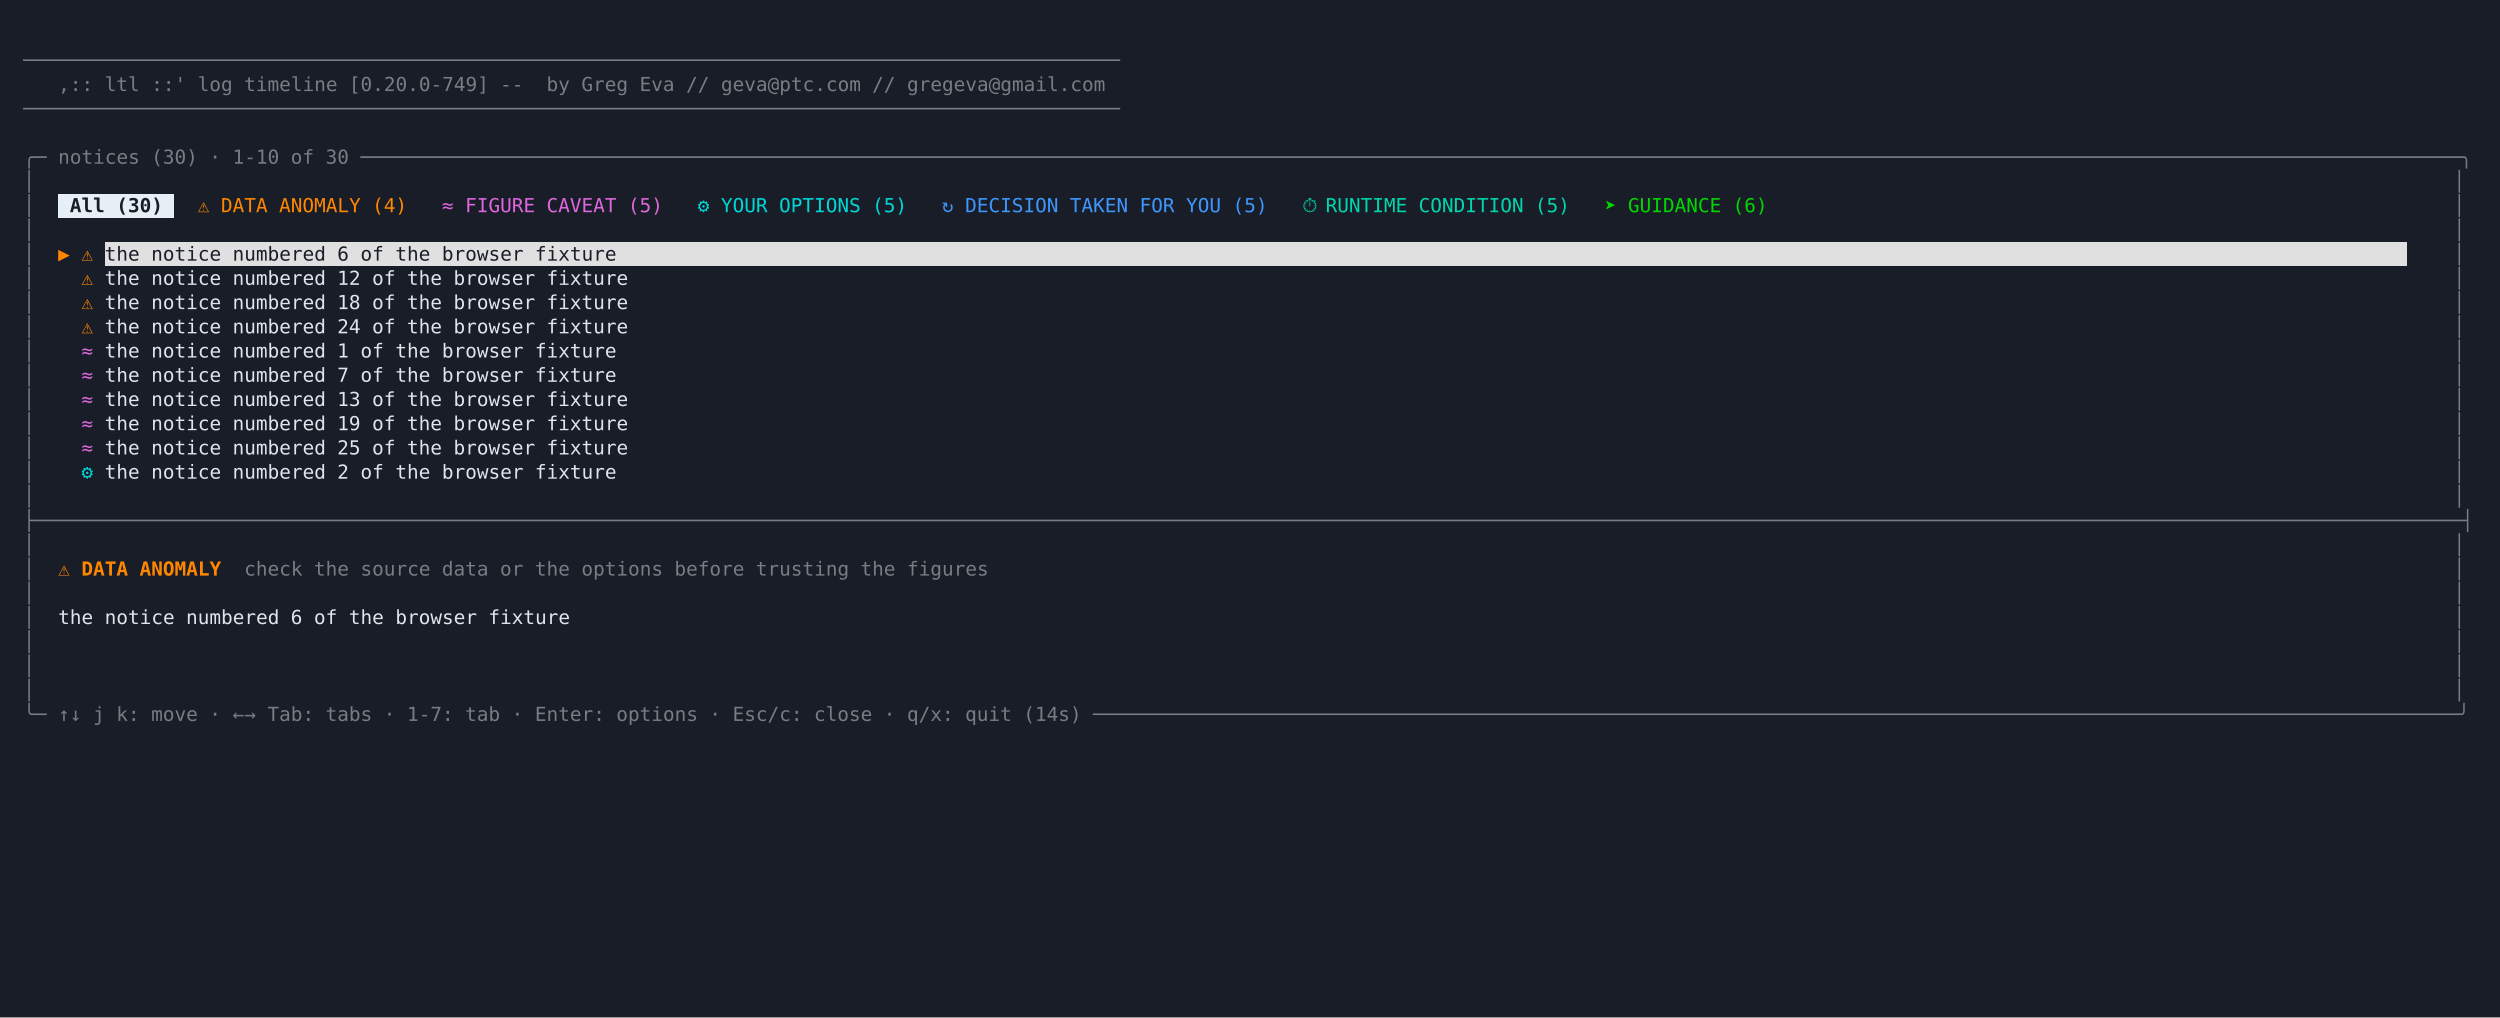
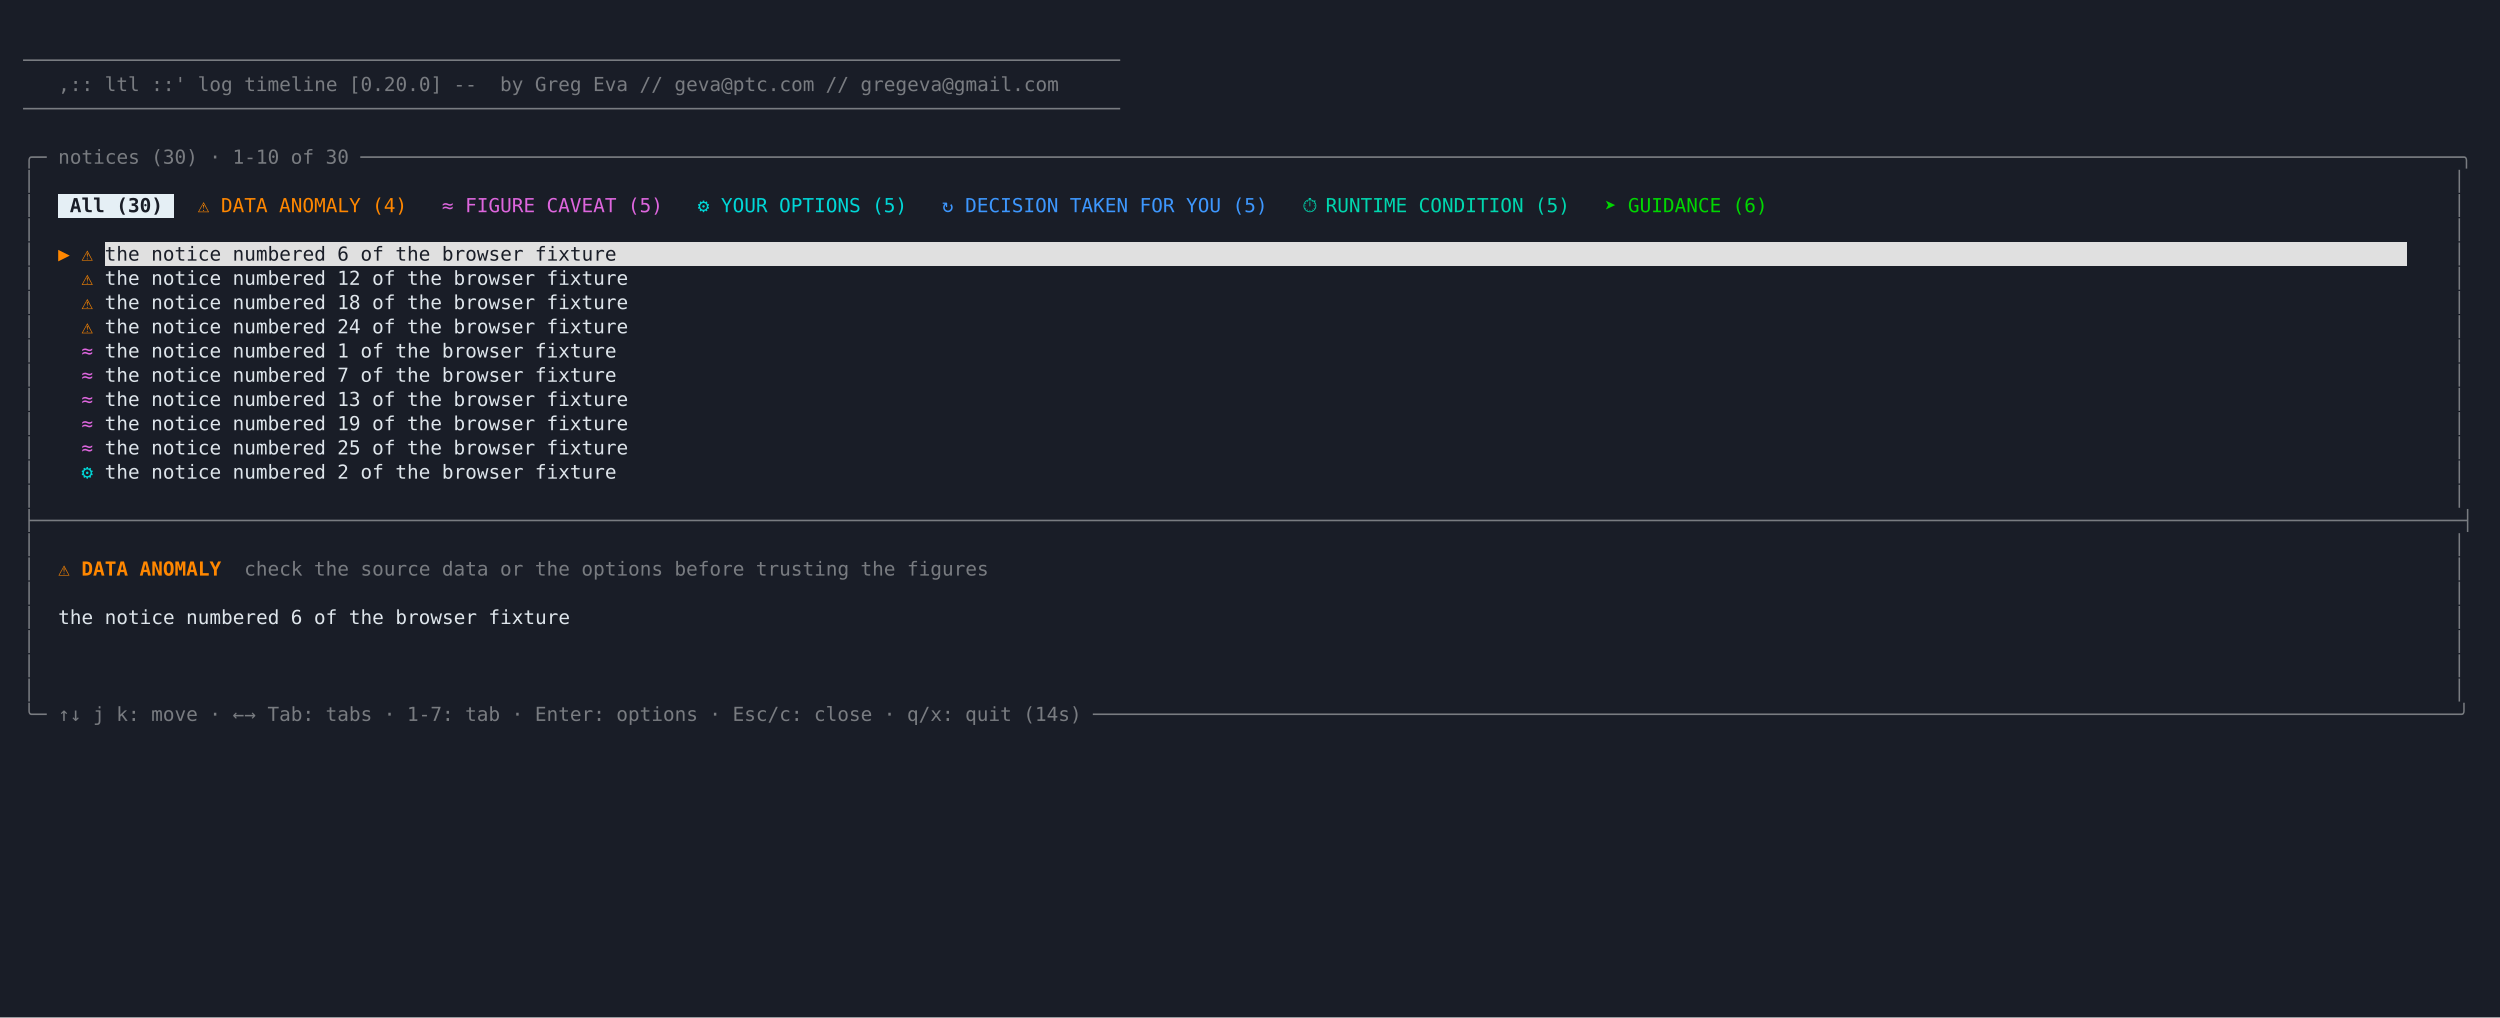
<svg xmlns="http://www.w3.org/2000/svg" width="1548" height="630" viewBox="0 0 1548 630">
  <rect width="100%" height="100%" fill="#191d27" />
  <g font-family="ui-monospace, 'SF Mono', SFMono-Regular, Menlo, Consolas, 'DejaVu Sans Mono', monospace" font-size="12">
    <rect x="36" y="120" width="72" height="15" fill="#e5eff5" shape-rendering="crispEdges" />
    <rect x="64.8" y="150" width="1425.6" height="15" fill="#e0e0e0" shape-rendering="crispEdges" />
    <text x="14.4" y="41.4" fill="#797c81" textLength="676.8" lengthAdjust="spacing">──────────────────────────────────────────────────────────────────────────────────────────────</text>
    <text x="36" y="56.4" fill="#797c81" textLength="21.6" lengthAdjust="spacing">,::</text>
    <text x="64.8" y="56.4" fill="#797c81" textLength="21.6" lengthAdjust="spacing">ltl</text>
    <text x="93.6" y="56.4" fill="#797c81" textLength="21.6" lengthAdjust="spacing">::'</text>
    <text x="122.4" y="56.4" fill="#797c81" textLength="21.6" lengthAdjust="spacing">log</text>
    <text x="151.2" y="56.4" fill="#797c81" textLength="57.6" lengthAdjust="spacing">timeline</text>
-     <text x="216" y="56.4" fill="#797c81" textLength="86.4" lengthAdjust="spacing">[0.20.0-749]</text>
-     <text x="309.6" y="56.4" fill="#797c81" textLength="14.4" lengthAdjust="spacing">--</text>
-     <text x="338.4" y="56.4" fill="#797c81" textLength="14.4" lengthAdjust="spacing">by</text>
-     <text x="360" y="56.4" fill="#797c81" textLength="28.8" lengthAdjust="spacing">Greg</text>
-     <text x="396" y="56.4" fill="#797c81" textLength="21.6" lengthAdjust="spacing">Eva</text>
-     <text x="424.8" y="56.4" fill="#797c81" textLength="14.4" lengthAdjust="spacing">//</text>
-     <text x="446.4" y="56.4" fill="#797c81" textLength="86.4" lengthAdjust="spacing">geva@ptc.com</text>
-     <text x="540" y="56.4" fill="#797c81" textLength="14.4" lengthAdjust="spacing">//</text>
-     <text x="561.6" y="56.4" fill="#797c81" textLength="122.4" lengthAdjust="spacing">gregeva@gmail.com</text>
+     <text x="216" y="56.4" fill="#797c81" textLength="57.6" lengthAdjust="spacing">[0.20.0]</text>
+     <text x="280.8" y="56.4" fill="#797c81" textLength="14.4" lengthAdjust="spacing">--</text>
+     <text x="309.6" y="56.4" fill="#797c81" textLength="14.4" lengthAdjust="spacing">by</text>
+     <text x="331.2" y="56.4" fill="#797c81" textLength="28.8" lengthAdjust="spacing">Greg</text>
+     <text x="367.2" y="56.4" fill="#797c81" textLength="21.6" lengthAdjust="spacing">Eva</text>
+     <text x="396" y="56.4" fill="#797c81" textLength="14.4" lengthAdjust="spacing">//</text>
+     <text x="417.6" y="56.4" fill="#797c81" textLength="86.4" lengthAdjust="spacing">geva@ptc.com</text>
+     <text x="511.2" y="56.4" fill="#797c81" textLength="14.4" lengthAdjust="spacing">//</text>
+     <text x="532.8" y="56.4" fill="#797c81" textLength="122.4" lengthAdjust="spacing">gregeva@gmail.com</text>
    <text x="14.4" y="71.4" fill="#797c81" textLength="676.8" lengthAdjust="spacing">──────────────────────────────────────────────────────────────────────────────────────────────</text>
    <text x="14.4" y="101.4" fill="#797c81" textLength="14.4" lengthAdjust="spacing">╭─</text>
    <text x="36" y="101.4" fill="#797c81" textLength="50.4" lengthAdjust="spacing">notices</text>
    <text x="93.6" y="101.4" fill="#797c81" textLength="28.8" lengthAdjust="spacing">(30)</text>
    <text x="129.6" y="101.4" fill="#797c81">·</text>
    <text x="144" y="101.4" fill="#797c81" textLength="28.8" lengthAdjust="spacing">1-10</text>
    <text x="180" y="101.4" fill="#797c81" textLength="14.4" lengthAdjust="spacing">of</text>
    <text x="201.6" y="101.4" fill="#797c81" textLength="14.4" lengthAdjust="spacing">30</text>
    <text x="223.2" y="101.4" fill="#797c81" textLength="1303.2" lengthAdjust="spacing">────────────────────────────────────────────────────────────────────────────────────────────────────────────────────────────────────────────────────────────────────────────────────╮</text>
    <text x="14.4" y="116.4" fill="#797c81">│</text>
    <text x="1519.2" y="116.4" fill="#797c81">│</text>
    <text x="14.4" y="131.4" fill="#797c81">│</text>
    <text x="43.2" y="131.4" fill="#191d27" font-weight="bold" textLength="21.6" lengthAdjust="spacing">All</text>
    <text x="72" y="131.4" fill="#191d27" font-weight="bold" textLength="28.8" lengthAdjust="spacing">(30)</text>
    <text x="122.4" y="131.4" fill="#ff8700">⚠</text>
    <text x="136.8" y="131.4" fill="#ff8700" textLength="28.8" lengthAdjust="spacing">DATA</text>
    <text x="172.8" y="131.4" fill="#ff8700" textLength="50.4" lengthAdjust="spacing">ANOMALY</text>
    <text x="230.4" y="131.4" fill="#ff8700" textLength="21.6" lengthAdjust="spacing">(4)</text>
    <text x="273.6" y="131.4" fill="#de66de">≈</text>
    <text x="288" y="131.4" fill="#de66de" textLength="43.2" lengthAdjust="spacing">FIGURE</text>
    <text x="338.4" y="131.4" fill="#de66de" textLength="43.2" lengthAdjust="spacing">CAVEAT</text>
    <text x="388.8" y="131.4" fill="#de66de" textLength="21.6" lengthAdjust="spacing">(5)</text>
    <text x="432" y="131.4" fill="#00d7d7">⚙</text>
    <text x="446.4" y="131.4" fill="#00d7d7" textLength="28.8" lengthAdjust="spacing">YOUR</text>
    <text x="482.4" y="131.4" fill="#00d7d7" textLength="50.4" lengthAdjust="spacing">OPTIONS</text>
    <text x="540" y="131.4" fill="#00d7d7" textLength="21.6" lengthAdjust="spacing">(5)</text>
    <text x="583.2" y="131.4" fill="#3d97fe">↻</text>
    <text x="597.6" y="131.4" fill="#3d97fe" textLength="57.6" lengthAdjust="spacing">DECISION</text>
    <text x="662.4" y="131.4" fill="#3d97fe" textLength="36" lengthAdjust="spacing">TAKEN</text>
    <text x="705.6" y="131.4" fill="#3d97fe" textLength="21.6" lengthAdjust="spacing">FOR</text>
    <text x="734.4" y="131.4" fill="#3d97fe" textLength="21.6" lengthAdjust="spacing">YOU</text>
    <text x="763.2" y="131.4" fill="#3d97fe" textLength="21.6" lengthAdjust="spacing">(5)</text>
    <text x="806.4" y="131.4" fill="#00d7af">⏱</text>
    <text x="820.8" y="131.4" fill="#00d7af" textLength="50.4" lengthAdjust="spacing">RUNTIME</text>
    <text x="878.4" y="131.4" fill="#00d7af" textLength="64.8" lengthAdjust="spacing">CONDITION</text>
    <text x="950.4" y="131.4" fill="#00d7af" textLength="21.6" lengthAdjust="spacing">(5)</text>
    <text x="993.6" y="131.4" fill="#00d700">➤</text>
    <text x="1008" y="131.4" fill="#00d700" textLength="57.6" lengthAdjust="spacing">GUIDANCE</text>
    <text x="1072.8" y="131.4" fill="#00d700" textLength="21.6" lengthAdjust="spacing">(6)</text>
    <text x="1519.2" y="131.4" fill="#797c81">│</text>
    <text x="14.4" y="146.4" fill="#797c81">│</text>
    <text x="1519.2" y="146.4" fill="#797c81">│</text>
    <text x="14.4" y="161.4" fill="#797c81">│</text>
    <text x="36" y="161.4" fill="#ff8700">▶</text>
    <text x="50.4" y="161.4" fill="#ff8700">⚠</text>
    <text x="64.8" y="161.4" fill="#191d27" textLength="21.6" lengthAdjust="spacing">the</text>
    <text x="93.6" y="161.4" fill="#191d27" textLength="43.2" lengthAdjust="spacing">notice</text>
    <text x="144" y="161.4" fill="#191d27" textLength="57.6" lengthAdjust="spacing">numbered</text>
    <text x="208.8" y="161.4" fill="#191d27">6</text>
    <text x="223.2" y="161.4" fill="#191d27" textLength="14.4" lengthAdjust="spacing">of</text>
    <text x="244.8" y="161.4" fill="#191d27" textLength="21.6" lengthAdjust="spacing">the</text>
    <text x="273.6" y="161.4" fill="#191d27" textLength="50.4" lengthAdjust="spacing">browser</text>
    <text x="331.2" y="161.4" fill="#191d27" textLength="50.4" lengthAdjust="spacing">fixture</text>
    <text x="1519.2" y="161.4" fill="#797c81">│</text>
    <text x="14.4" y="176.4" fill="#797c81">│</text>
    <text x="50.4" y="176.4" fill="#ff8700">⚠</text>
    <text x="64.8" y="176.4" fill="#dee5eb" textLength="21.6" lengthAdjust="spacing">the</text>
    <text x="93.6" y="176.4" fill="#dee5eb" textLength="43.2" lengthAdjust="spacing">notice</text>
    <text x="144" y="176.4" fill="#dee5eb" textLength="57.6" lengthAdjust="spacing">numbered</text>
    <text x="208.8" y="176.4" fill="#dee5eb" textLength="14.4" lengthAdjust="spacing">12</text>
    <text x="230.4" y="176.4" fill="#dee5eb" textLength="14.4" lengthAdjust="spacing">of</text>
    <text x="252" y="176.4" fill="#dee5eb" textLength="21.6" lengthAdjust="spacing">the</text>
    <text x="280.8" y="176.4" fill="#dee5eb" textLength="50.4" lengthAdjust="spacing">browser</text>
    <text x="338.4" y="176.4" fill="#dee5eb" textLength="50.4" lengthAdjust="spacing">fixture</text>
    <text x="1519.2" y="176.4" fill="#797c81">│</text>
    <text x="14.4" y="191.4" fill="#797c81">│</text>
    <text x="50.4" y="191.4" fill="#ff8700">⚠</text>
    <text x="64.8" y="191.4" fill="#dee5eb" textLength="21.6" lengthAdjust="spacing">the</text>
    <text x="93.6" y="191.4" fill="#dee5eb" textLength="43.2" lengthAdjust="spacing">notice</text>
    <text x="144" y="191.4" fill="#dee5eb" textLength="57.6" lengthAdjust="spacing">numbered</text>
    <text x="208.8" y="191.4" fill="#dee5eb" textLength="14.4" lengthAdjust="spacing">18</text>
    <text x="230.4" y="191.4" fill="#dee5eb" textLength="14.4" lengthAdjust="spacing">of</text>
    <text x="252" y="191.4" fill="#dee5eb" textLength="21.6" lengthAdjust="spacing">the</text>
    <text x="280.8" y="191.4" fill="#dee5eb" textLength="50.4" lengthAdjust="spacing">browser</text>
    <text x="338.4" y="191.4" fill="#dee5eb" textLength="50.4" lengthAdjust="spacing">fixture</text>
    <text x="1519.2" y="191.4" fill="#797c81">│</text>
    <text x="14.4" y="206.4" fill="#797c81">│</text>
    <text x="50.4" y="206.4" fill="#ff8700">⚠</text>
    <text x="64.8" y="206.4" fill="#dee5eb" textLength="21.6" lengthAdjust="spacing">the</text>
    <text x="93.6" y="206.4" fill="#dee5eb" textLength="43.2" lengthAdjust="spacing">notice</text>
    <text x="144" y="206.4" fill="#dee5eb" textLength="57.6" lengthAdjust="spacing">numbered</text>
    <text x="208.8" y="206.4" fill="#dee5eb" textLength="14.4" lengthAdjust="spacing">24</text>
    <text x="230.4" y="206.4" fill="#dee5eb" textLength="14.4" lengthAdjust="spacing">of</text>
    <text x="252" y="206.4" fill="#dee5eb" textLength="21.6" lengthAdjust="spacing">the</text>
    <text x="280.8" y="206.4" fill="#dee5eb" textLength="50.4" lengthAdjust="spacing">browser</text>
    <text x="338.4" y="206.4" fill="#dee5eb" textLength="50.4" lengthAdjust="spacing">fixture</text>
    <text x="1519.2" y="206.4" fill="#797c81">│</text>
    <text x="14.4" y="221.4" fill="#797c81">│</text>
    <text x="50.4" y="221.4" fill="#de66de">≈</text>
    <text x="64.8" y="221.4" fill="#dee5eb" textLength="21.6" lengthAdjust="spacing">the</text>
    <text x="93.6" y="221.4" fill="#dee5eb" textLength="43.2" lengthAdjust="spacing">notice</text>
    <text x="144" y="221.4" fill="#dee5eb" textLength="57.6" lengthAdjust="spacing">numbered</text>
    <text x="208.8" y="221.4" fill="#dee5eb">1</text>
    <text x="223.2" y="221.4" fill="#dee5eb" textLength="14.4" lengthAdjust="spacing">of</text>
    <text x="244.8" y="221.4" fill="#dee5eb" textLength="21.6" lengthAdjust="spacing">the</text>
    <text x="273.6" y="221.4" fill="#dee5eb" textLength="50.4" lengthAdjust="spacing">browser</text>
    <text x="331.2" y="221.4" fill="#dee5eb" textLength="50.4" lengthAdjust="spacing">fixture</text>
    <text x="1519.2" y="221.4" fill="#797c81">│</text>
    <text x="14.4" y="236.4" fill="#797c81">│</text>
    <text x="50.4" y="236.4" fill="#de66de">≈</text>
    <text x="64.8" y="236.4" fill="#dee5eb" textLength="21.6" lengthAdjust="spacing">the</text>
    <text x="93.6" y="236.4" fill="#dee5eb" textLength="43.2" lengthAdjust="spacing">notice</text>
    <text x="144" y="236.4" fill="#dee5eb" textLength="57.6" lengthAdjust="spacing">numbered</text>
    <text x="208.8" y="236.4" fill="#dee5eb">7</text>
    <text x="223.2" y="236.4" fill="#dee5eb" textLength="14.4" lengthAdjust="spacing">of</text>
    <text x="244.8" y="236.4" fill="#dee5eb" textLength="21.6" lengthAdjust="spacing">the</text>
    <text x="273.6" y="236.4" fill="#dee5eb" textLength="50.4" lengthAdjust="spacing">browser</text>
    <text x="331.2" y="236.4" fill="#dee5eb" textLength="50.4" lengthAdjust="spacing">fixture</text>
    <text x="1519.2" y="236.4" fill="#797c81">│</text>
    <text x="14.4" y="251.4" fill="#797c81">│</text>
    <text x="50.4" y="251.4" fill="#de66de">≈</text>
    <text x="64.8" y="251.4" fill="#dee5eb" textLength="21.6" lengthAdjust="spacing">the</text>
    <text x="93.6" y="251.4" fill="#dee5eb" textLength="43.2" lengthAdjust="spacing">notice</text>
    <text x="144" y="251.4" fill="#dee5eb" textLength="57.6" lengthAdjust="spacing">numbered</text>
    <text x="208.8" y="251.4" fill="#dee5eb" textLength="14.4" lengthAdjust="spacing">13</text>
    <text x="230.4" y="251.4" fill="#dee5eb" textLength="14.4" lengthAdjust="spacing">of</text>
    <text x="252" y="251.4" fill="#dee5eb" textLength="21.6" lengthAdjust="spacing">the</text>
    <text x="280.8" y="251.4" fill="#dee5eb" textLength="50.4" lengthAdjust="spacing">browser</text>
    <text x="338.4" y="251.4" fill="#dee5eb" textLength="50.4" lengthAdjust="spacing">fixture</text>
    <text x="1519.2" y="251.4" fill="#797c81">│</text>
    <text x="14.4" y="266.4" fill="#797c81">│</text>
    <text x="50.4" y="266.4" fill="#de66de">≈</text>
    <text x="64.8" y="266.4" fill="#dee5eb" textLength="21.6" lengthAdjust="spacing">the</text>
    <text x="93.6" y="266.4" fill="#dee5eb" textLength="43.2" lengthAdjust="spacing">notice</text>
    <text x="144" y="266.4" fill="#dee5eb" textLength="57.6" lengthAdjust="spacing">numbered</text>
    <text x="208.8" y="266.4" fill="#dee5eb" textLength="14.4" lengthAdjust="spacing">19</text>
    <text x="230.4" y="266.4" fill="#dee5eb" textLength="14.4" lengthAdjust="spacing">of</text>
    <text x="252" y="266.4" fill="#dee5eb" textLength="21.6" lengthAdjust="spacing">the</text>
    <text x="280.8" y="266.4" fill="#dee5eb" textLength="50.4" lengthAdjust="spacing">browser</text>
    <text x="338.4" y="266.4" fill="#dee5eb" textLength="50.4" lengthAdjust="spacing">fixture</text>
    <text x="1519.2" y="266.4" fill="#797c81">│</text>
    <text x="14.4" y="281.4" fill="#797c81">│</text>
    <text x="50.4" y="281.4" fill="#de66de">≈</text>
    <text x="64.8" y="281.4" fill="#dee5eb" textLength="21.6" lengthAdjust="spacing">the</text>
    <text x="93.6" y="281.4" fill="#dee5eb" textLength="43.2" lengthAdjust="spacing">notice</text>
    <text x="144" y="281.4" fill="#dee5eb" textLength="57.6" lengthAdjust="spacing">numbered</text>
    <text x="208.8" y="281.4" fill="#dee5eb" textLength="14.4" lengthAdjust="spacing">25</text>
    <text x="230.4" y="281.4" fill="#dee5eb" textLength="14.4" lengthAdjust="spacing">of</text>
    <text x="252" y="281.4" fill="#dee5eb" textLength="21.6" lengthAdjust="spacing">the</text>
    <text x="280.8" y="281.4" fill="#dee5eb" textLength="50.4" lengthAdjust="spacing">browser</text>
    <text x="338.4" y="281.4" fill="#dee5eb" textLength="50.4" lengthAdjust="spacing">fixture</text>
    <text x="1519.2" y="281.4" fill="#797c81">│</text>
    <text x="14.4" y="296.4" fill="#797c81">│</text>
    <text x="50.4" y="296.4" fill="#00d7d7">⚙</text>
    <text x="64.8" y="296.4" fill="#dee5eb" textLength="21.6" lengthAdjust="spacing">the</text>
    <text x="93.6" y="296.4" fill="#dee5eb" textLength="43.2" lengthAdjust="spacing">notice</text>
    <text x="144" y="296.4" fill="#dee5eb" textLength="57.6" lengthAdjust="spacing">numbered</text>
    <text x="208.8" y="296.4" fill="#dee5eb">2</text>
    <text x="223.2" y="296.4" fill="#dee5eb" textLength="14.4" lengthAdjust="spacing">of</text>
    <text x="244.8" y="296.4" fill="#dee5eb" textLength="21.6" lengthAdjust="spacing">the</text>
    <text x="273.6" y="296.4" fill="#dee5eb" textLength="50.4" lengthAdjust="spacing">browser</text>
    <text x="331.2" y="296.4" fill="#dee5eb" textLength="50.4" lengthAdjust="spacing">fixture</text>
    <text x="1519.2" y="296.4" fill="#797c81">│</text>
    <text x="14.4" y="311.4" fill="#797c81">│</text>
    <text x="1519.2" y="311.4" fill="#797c81">│</text>
    <text x="14.4" y="326.4" fill="#797c81" textLength="1512" lengthAdjust="spacing">├────────────────────────────────────────────────────────────────────────────────────────────────────────────────────────────────────────────────────────────────────────────────────────────────────────────────┤</text>
    <text x="14.4" y="341.4" fill="#797c81">│</text>
    <text x="1519.2" y="341.4" fill="#797c81">│</text>
    <text x="14.4" y="356.4" fill="#797c81">│</text>
    <text x="36" y="356.4" fill="#ff8700" font-weight="bold">⚠</text>
    <text x="50.4" y="356.4" fill="#ff8700" font-weight="bold" textLength="28.8" lengthAdjust="spacing">DATA</text>
    <text x="86.4" y="356.4" fill="#ff8700" font-weight="bold" textLength="50.4" lengthAdjust="spacing">ANOMALY</text>
    <text x="151.2" y="356.4" fill="#797c81" textLength="36" lengthAdjust="spacing">check</text>
    <text x="194.4" y="356.4" fill="#797c81" textLength="21.6" lengthAdjust="spacing">the</text>
    <text x="223.2" y="356.4" fill="#797c81" textLength="43.2" lengthAdjust="spacing">source</text>
    <text x="273.6" y="356.4" fill="#797c81" textLength="28.8" lengthAdjust="spacing">data</text>
    <text x="309.6" y="356.4" fill="#797c81" textLength="14.4" lengthAdjust="spacing">or</text>
    <text x="331.2" y="356.4" fill="#797c81" textLength="21.6" lengthAdjust="spacing">the</text>
    <text x="360" y="356.4" fill="#797c81" textLength="50.4" lengthAdjust="spacing">options</text>
    <text x="417.6" y="356.4" fill="#797c81" textLength="43.2" lengthAdjust="spacing">before</text>
    <text x="468" y="356.4" fill="#797c81" textLength="57.6" lengthAdjust="spacing">trusting</text>
    <text x="532.8" y="356.4" fill="#797c81" textLength="21.6" lengthAdjust="spacing">the</text>
    <text x="561.6" y="356.4" fill="#797c81" textLength="50.4" lengthAdjust="spacing">figures</text>
    <text x="1519.2" y="356.4" fill="#797c81">│</text>
    <text x="14.4" y="371.4" fill="#797c81">│</text>
    <text x="1519.2" y="371.4" fill="#797c81">│</text>
    <text x="14.4" y="386.4" fill="#797c81">│</text>
    <text x="36" y="386.4" fill="#dee5eb" textLength="21.6" lengthAdjust="spacing">the</text>
    <text x="64.8" y="386.4" fill="#dee5eb" textLength="43.2" lengthAdjust="spacing">notice</text>
    <text x="115.2" y="386.4" fill="#dee5eb" textLength="57.6" lengthAdjust="spacing">numbered</text>
    <text x="180" y="386.4" fill="#dee5eb">6</text>
    <text x="194.4" y="386.4" fill="#dee5eb" textLength="14.4" lengthAdjust="spacing">of</text>
    <text x="216" y="386.4" fill="#dee5eb" textLength="21.6" lengthAdjust="spacing">the</text>
    <text x="244.8" y="386.4" fill="#dee5eb" textLength="50.4" lengthAdjust="spacing">browser</text>
    <text x="302.4" y="386.4" fill="#dee5eb" textLength="50.4" lengthAdjust="spacing">fixture</text>
    <text x="1519.2" y="386.4" fill="#797c81">│</text>
    <text x="14.4" y="401.4" fill="#797c81">│</text>
    <text x="1519.2" y="401.4" fill="#797c81">│</text>
    <text x="14.4" y="416.4" fill="#797c81">│</text>
    <text x="1519.2" y="416.4" fill="#797c81">│</text>
    <text x="14.4" y="431.4" fill="#797c81">│</text>
    <text x="1519.2" y="431.4" fill="#797c81">│</text>
    <text x="14.4" y="446.4" fill="#797c81" textLength="14.4" lengthAdjust="spacing">╰─</text>
    <text x="36" y="446.4" fill="#797c81" textLength="14.4" lengthAdjust="spacing">↑↓</text>
    <text x="57.6" y="446.4" fill="#797c81">j</text>
    <text x="72" y="446.4" fill="#797c81" textLength="14.4" lengthAdjust="spacing">k:</text>
    <text x="93.6" y="446.4" fill="#797c81" textLength="28.8" lengthAdjust="spacing">move</text>
    <text x="129.6" y="446.4" fill="#797c81">·</text>
    <text x="144" y="446.4" fill="#797c81" textLength="14.4" lengthAdjust="spacing">←→</text>
    <text x="165.6" y="446.4" fill="#797c81" textLength="28.8" lengthAdjust="spacing">Tab:</text>
    <text x="201.6" y="446.4" fill="#797c81" textLength="28.8" lengthAdjust="spacing">tabs</text>
    <text x="237.6" y="446.4" fill="#797c81">·</text>
    <text x="252" y="446.4" fill="#797c81" textLength="28.8" lengthAdjust="spacing">1-7:</text>
    <text x="288" y="446.4" fill="#797c81" textLength="21.6" lengthAdjust="spacing">tab</text>
    <text x="316.8" y="446.4" fill="#797c81">·</text>
    <text x="331.2" y="446.4" fill="#797c81" textLength="43.2" lengthAdjust="spacing">Enter:</text>
    <text x="381.6" y="446.4" fill="#797c81" textLength="50.4" lengthAdjust="spacing">options</text>
    <text x="439.2" y="446.4" fill="#797c81">·</text>
    <text x="453.6" y="446.4" fill="#797c81" textLength="43.2" lengthAdjust="spacing">Esc/c:</text>
    <text x="504" y="446.4" fill="#797c81" textLength="36" lengthAdjust="spacing">close</text>
    <text x="547.2" y="446.4" fill="#797c81">·</text>
    <text x="561.6" y="446.4" fill="#797c81" textLength="28.8" lengthAdjust="spacing">q/x:</text>
    <text x="597.6" y="446.4" fill="#797c81" textLength="28.8" lengthAdjust="spacing">quit</text>
    <text x="633.6" y="446.4" fill="#797c81" textLength="36" lengthAdjust="spacing">(14s)</text>
    <text x="676.8" y="446.4" fill="#797c81" textLength="849.6" lengthAdjust="spacing">─────────────────────────────────────────────────────────────────────────────────────────────────────────────────────╯</text>
  </g>
</svg>
